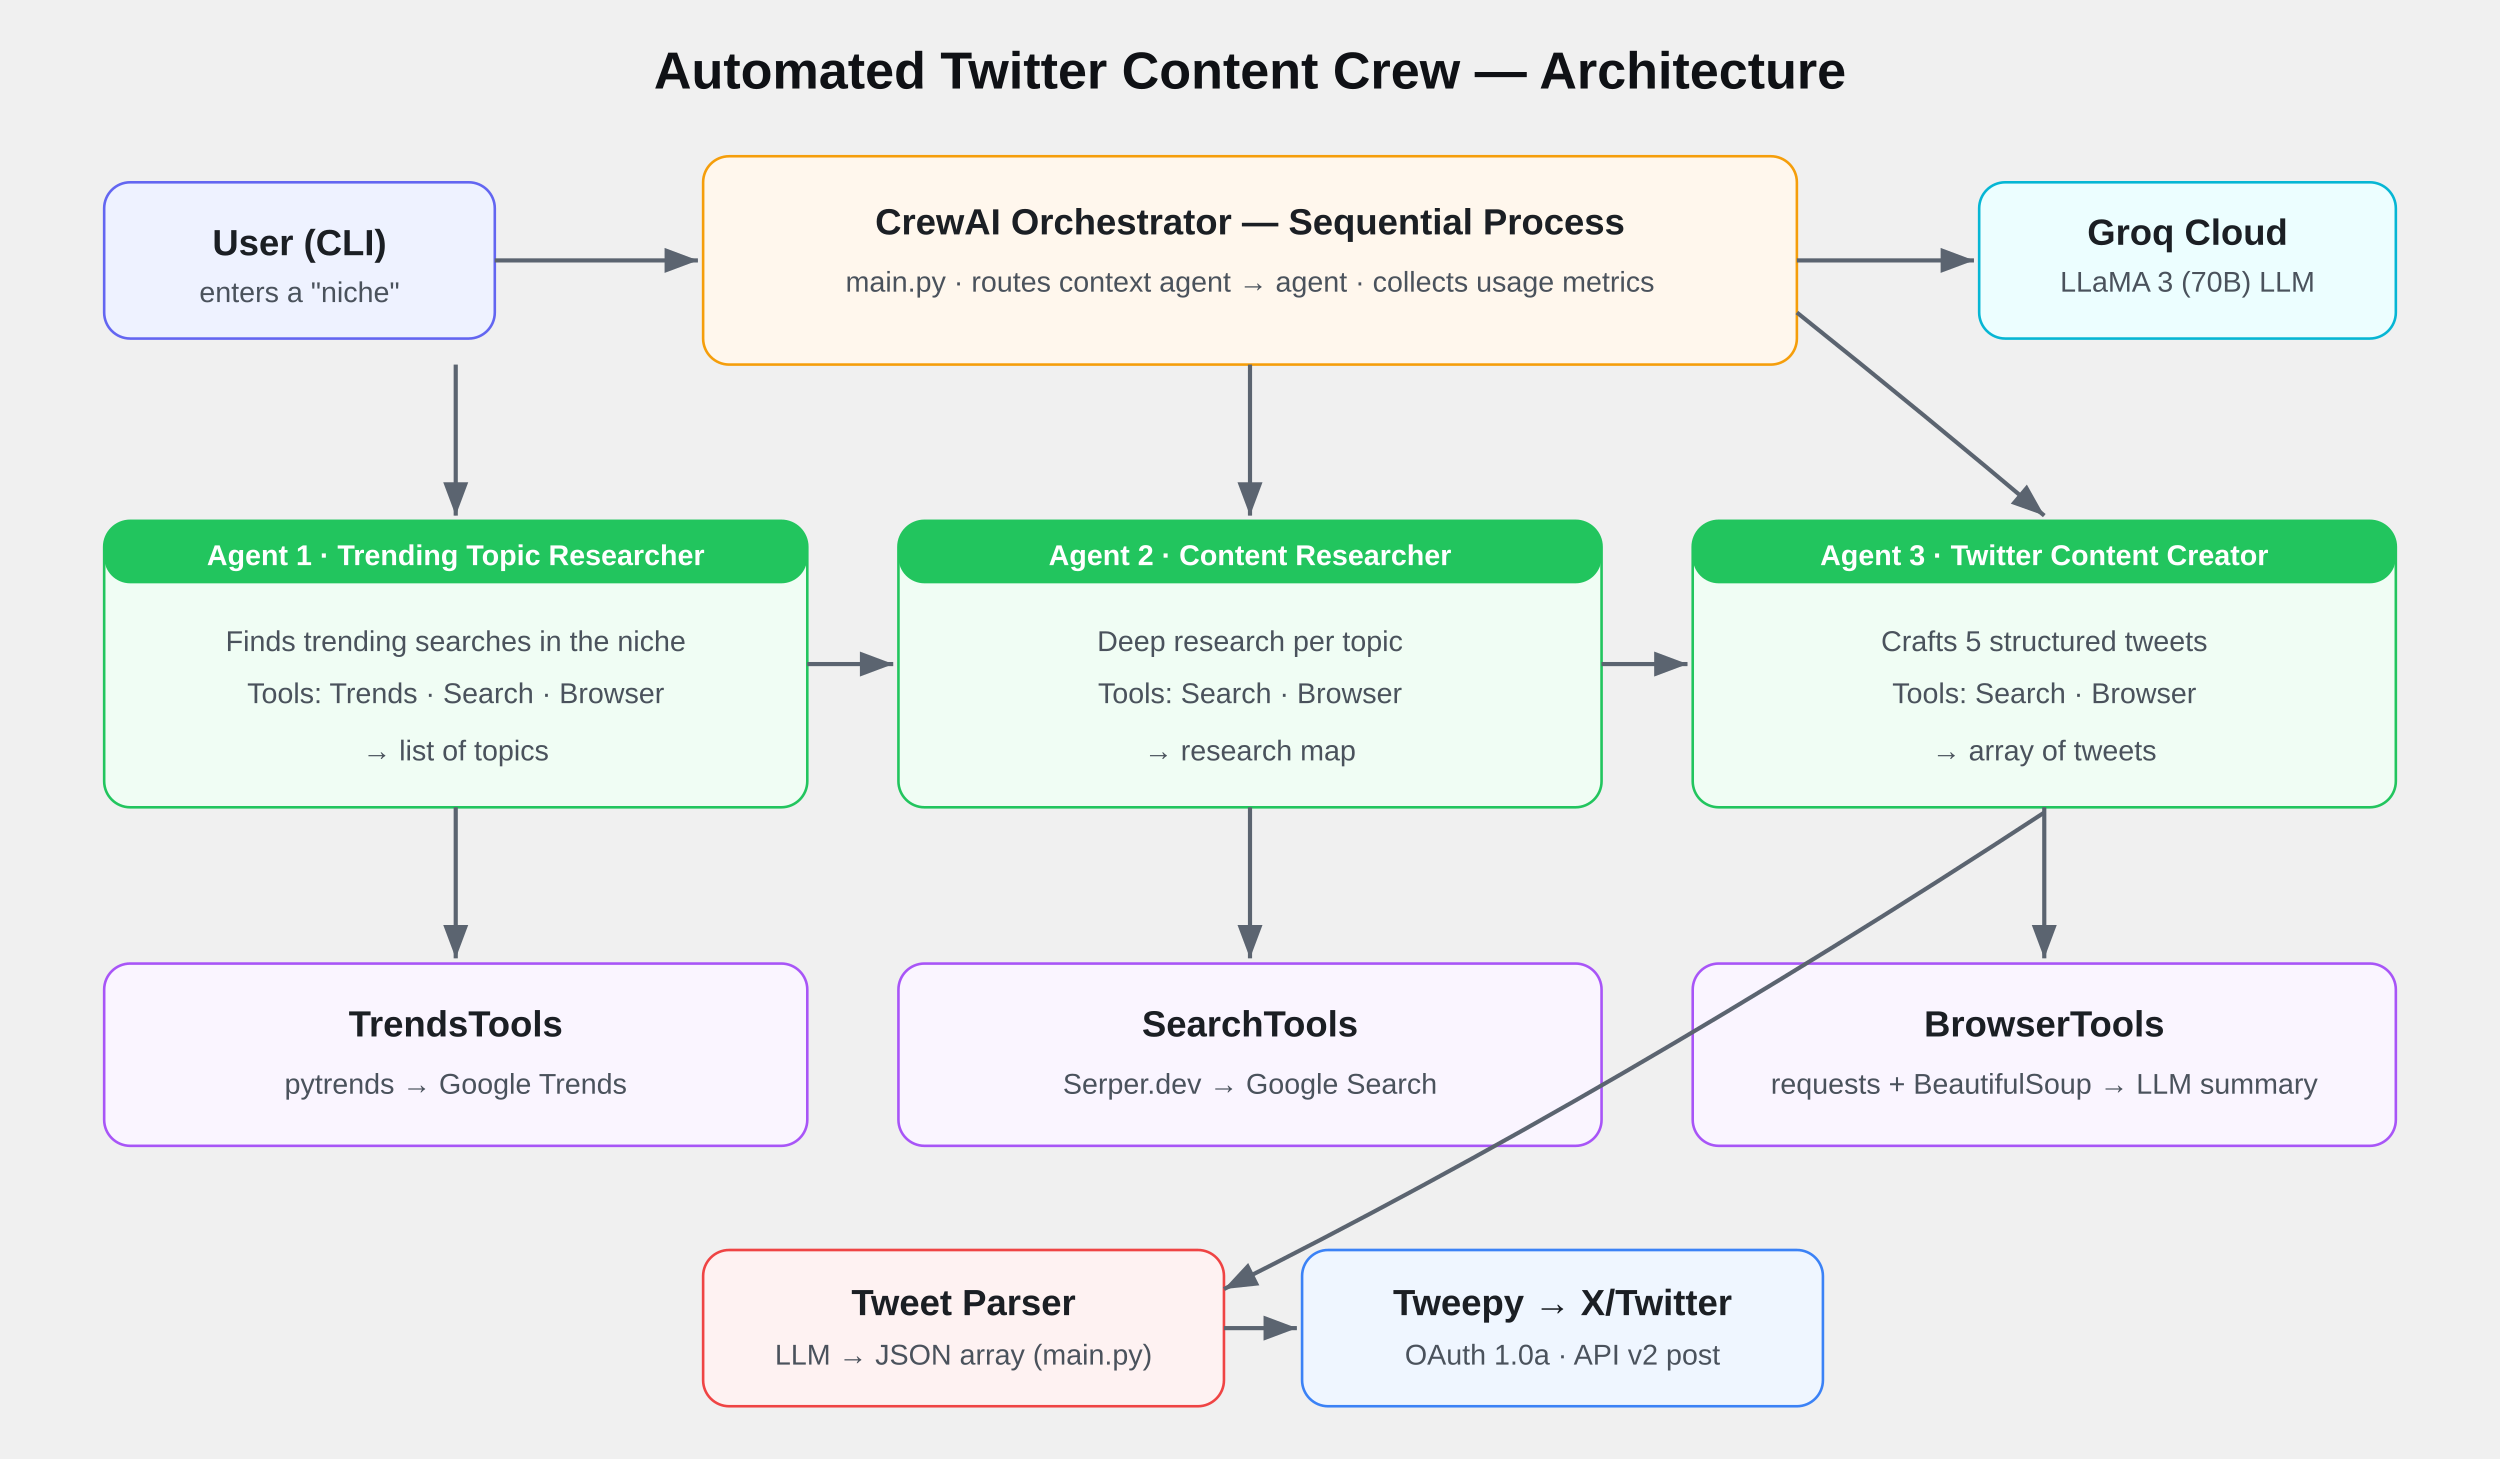
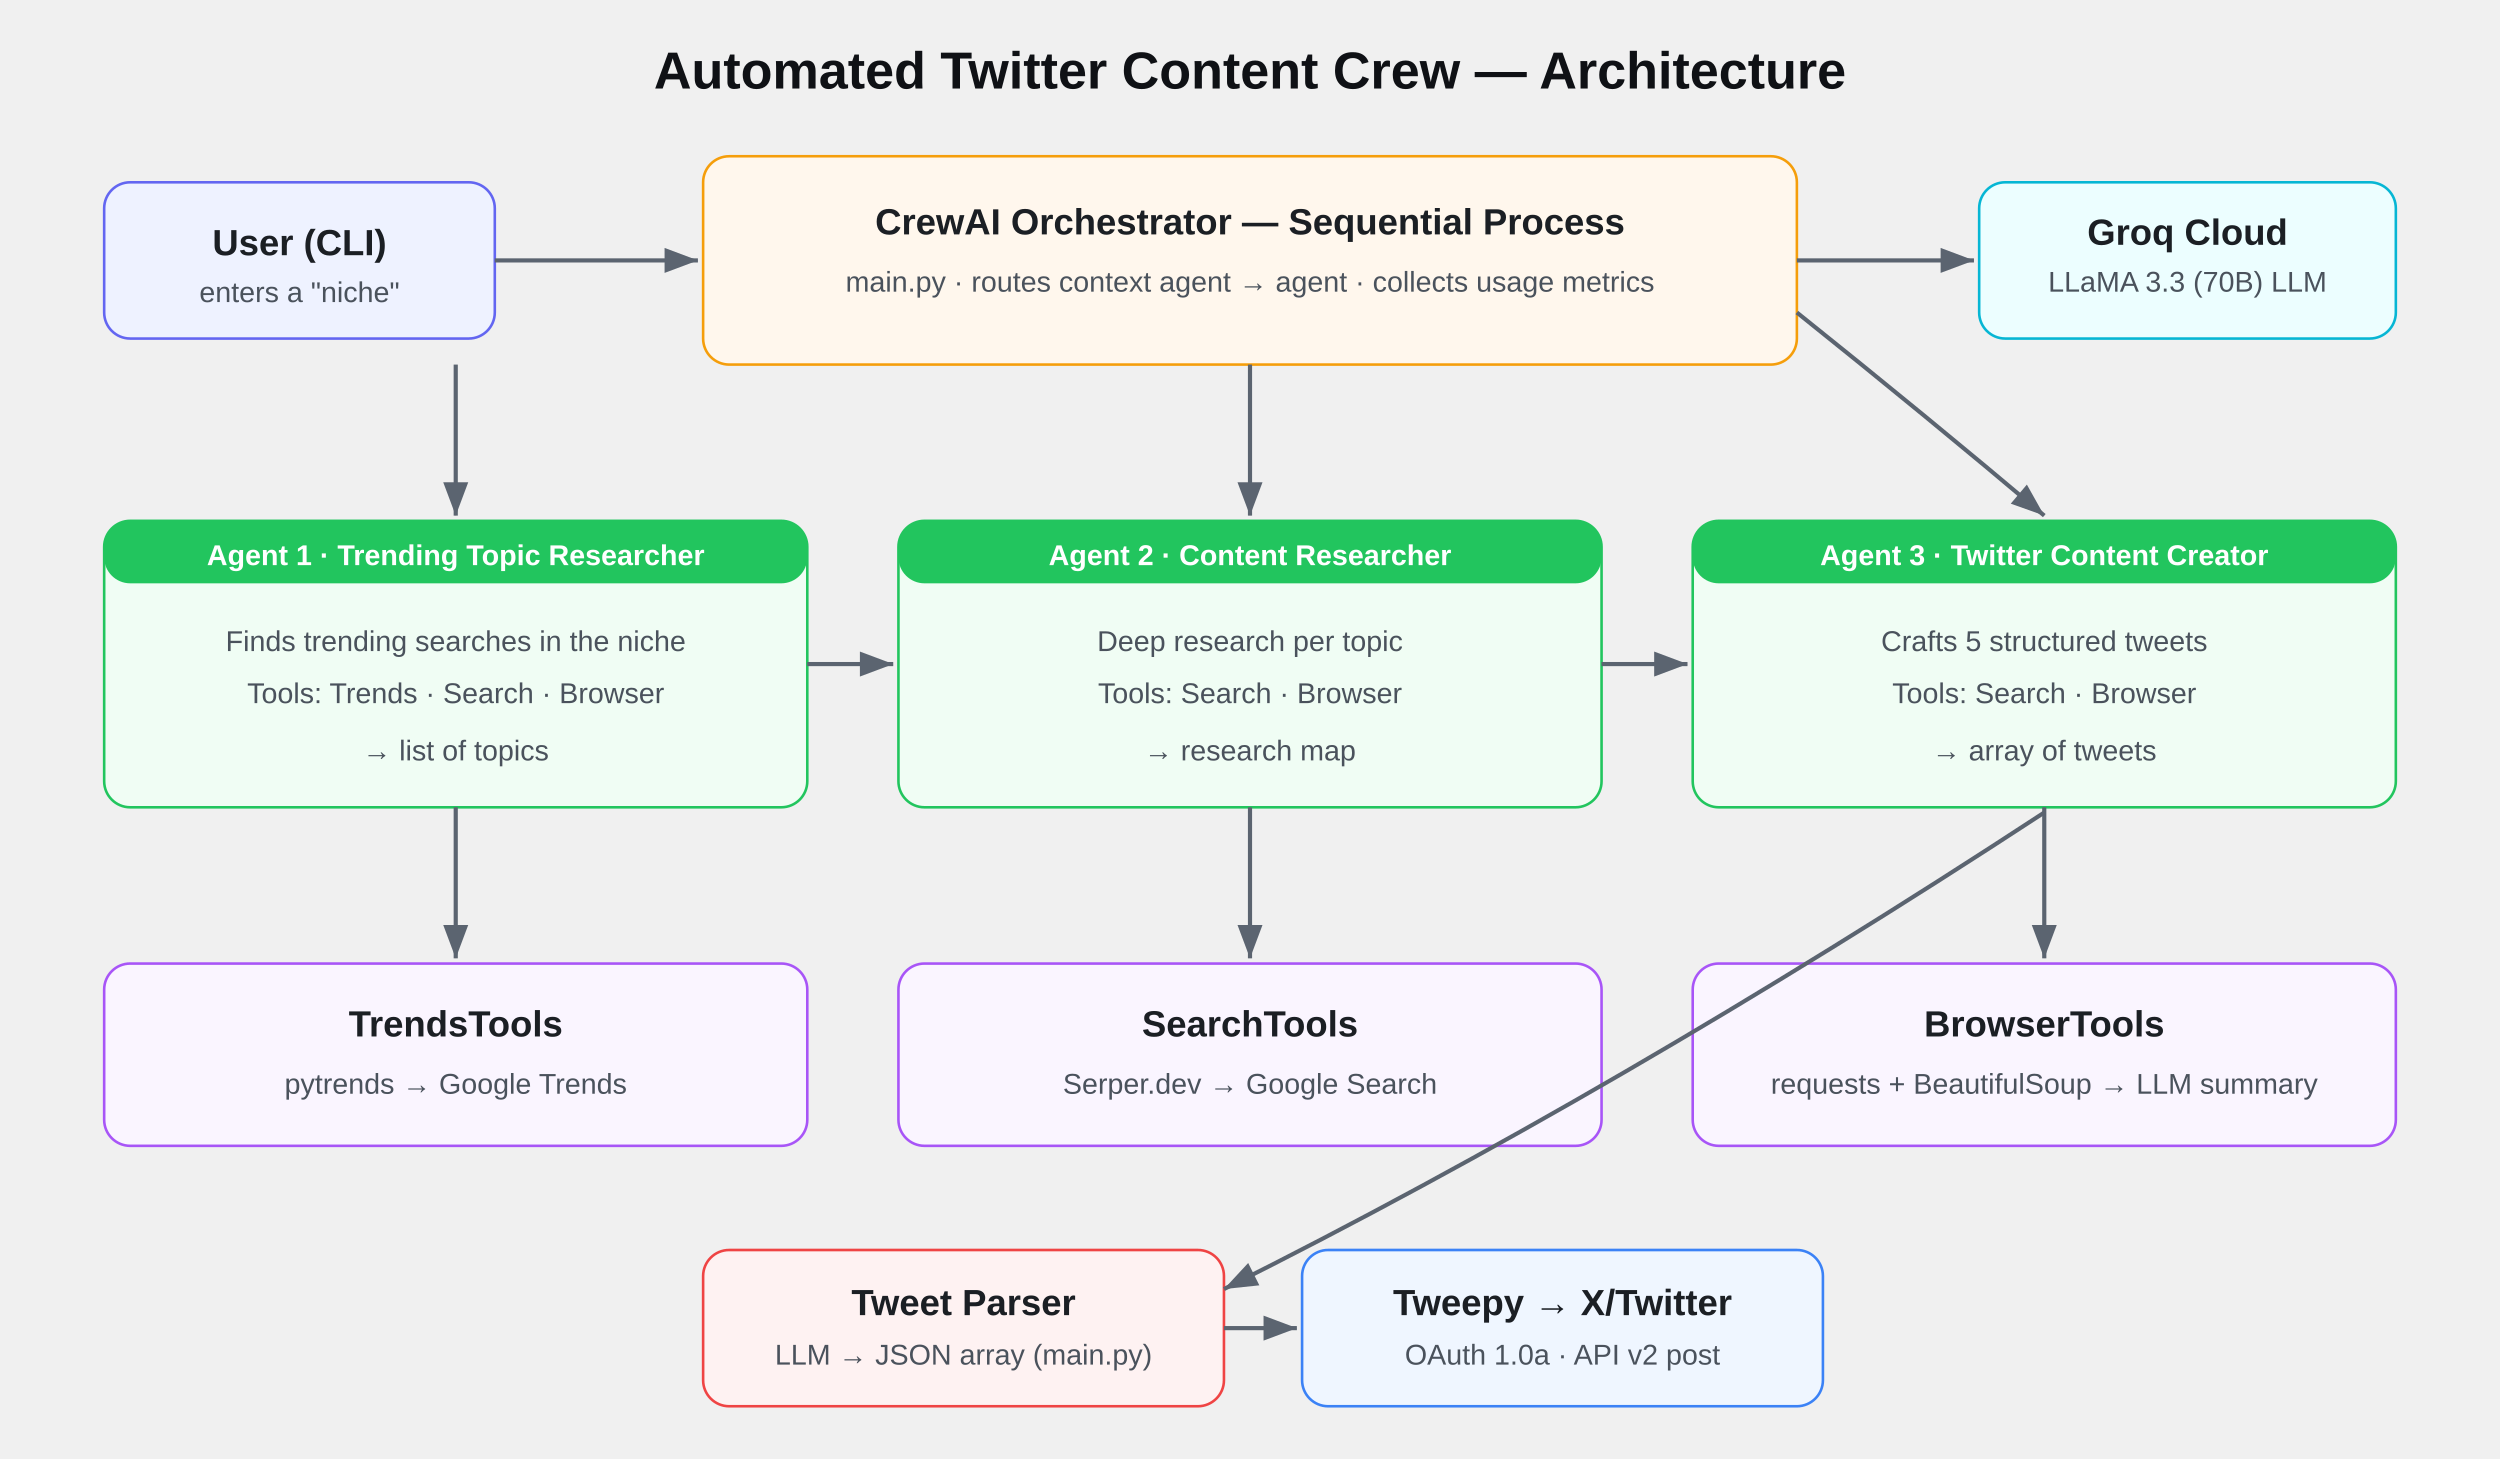
<svg xmlns="http://www.w3.org/2000/svg" viewBox="0 0 960 560" font-family="Segoe UI, Arial, sans-serif">
  <defs>
    <marker id="arrow" markerWidth="10" markerHeight="10" refX="8" refY="3" orient="auto" markerUnits="strokeWidth">
      <path d="M0,0 L8,3 L0,6 Z" fill="#5b6470" />
    </marker>
    <style>
      .box{rx:10;ry:10;stroke-width:1.5;}
      .lbl{font-size:14px;font-weight:600;fill:#1b1f24;}
      .sub{font-size:11px;fill:#4a525c;}
      .tag{font-size:11px;font-weight:600;fill:#fff;}
      .edge{stroke:#5b6470;stroke-width:1.6;fill:none;marker-end:url(#arrow);}
      .title{font-size:20px;font-weight:700;fill:#0f1115;}
    </style>
  </defs>
  <text x="480" y="34" text-anchor="middle" class="title">Automated Twitter Content Crew — Architecture</text>
  <rect x="40" y="70" width="150" height="60" rx="10" fill="#eef2ff" stroke="#6366f1" />
  <text x="115" y="98" text-anchor="middle" class="lbl">User (CLI)</text>
  <text x="115" y="116" text-anchor="middle" class="sub">enters a "niche"</text>
  <rect x="270" y="60" width="420" height="80" rx="10" fill="#fff7ed" stroke="#f59e0b" />
  <text x="480" y="90" text-anchor="middle" class="lbl">CrewAI Orchestrator — Sequential Process</text>
  <text x="480" y="112" text-anchor="middle" class="sub">main.py · routes context agent → agent · collects usage metrics</text>
  <rect x="760" y="70" width="160" height="60" rx="10" fill="#ecfeff" stroke="#06b6d4" />
  <text x="840" y="94" text-anchor="middle" class="lbl">Groq Cloud</text>
-   <text x="840" y="112" text-anchor="middle" class="sub">LLaMA 3 (70B) LLM</text>
+   <text x="840" y="112" text-anchor="middle" class="sub">LLaMA 3.3 (70B) LLM</text>
  <rect x="40" y="200" width="270" height="110" rx="10" fill="#f0fdf4" stroke="#22c55e" />
  <rect x="40" y="200" width="270" height="24" rx="10" fill="#22c55e" />
  <text x="175" y="217" text-anchor="middle" class="tag">Agent 1 · Trending Topic Researcher</text>
  <text x="175" y="250" text-anchor="middle" class="sub">Finds trending searches in the niche</text>
  <text x="175" y="270" text-anchor="middle" class="sub">Tools: Trends · Search · Browser</text>
  <text x="175" y="292" text-anchor="middle" class="sub">→ list of topics</text>
  <rect x="345" y="200" width="270" height="110" rx="10" fill="#f0fdf4" stroke="#22c55e" />
  <rect x="345" y="200" width="270" height="24" rx="10" fill="#22c55e" />
  <text x="480" y="217" text-anchor="middle" class="tag">Agent 2 · Content Researcher</text>
  <text x="480" y="250" text-anchor="middle" class="sub">Deep research per topic</text>
  <text x="480" y="270" text-anchor="middle" class="sub">Tools: Search · Browser</text>
  <text x="480" y="292" text-anchor="middle" class="sub">→ research map</text>
  <rect x="650" y="200" width="270" height="110" rx="10" fill="#f0fdf4" stroke="#22c55e" />
  <rect x="650" y="200" width="270" height="24" rx="10" fill="#22c55e" />
  <text x="785" y="217" text-anchor="middle" class="tag">Agent 3 · Twitter Content Creator</text>
  <text x="785" y="250" text-anchor="middle" class="sub">Crafts 5 structured tweets</text>
  <text x="785" y="270" text-anchor="middle" class="sub">Tools: Search · Browser</text>
  <text x="785" y="292" text-anchor="middle" class="sub">→ array of tweets</text>
  <rect x="40" y="370" width="270" height="70" rx="10" fill="#faf5ff" stroke="#a855f7" />
  <text x="175" y="398" text-anchor="middle" class="lbl">TrendsTools</text>
  <text x="175" y="420" text-anchor="middle" class="sub">pytrends → Google Trends</text>
  <rect x="345" y="370" width="270" height="70" rx="10" fill="#faf5ff" stroke="#a855f7" />
  <text x="480" y="398" text-anchor="middle" class="lbl">SearchTools</text>
  <text x="480" y="420" text-anchor="middle" class="sub">Serper.dev → Google Search</text>
  <rect x="650" y="370" width="270" height="70" rx="10" fill="#faf5ff" stroke="#a855f7" />
  <text x="785" y="398" text-anchor="middle" class="lbl">BrowserTools</text>
  <text x="785" y="420" text-anchor="middle" class="sub">requests + BeautifulSoup → LLM summary</text>
  <rect x="270" y="480" width="200" height="60" rx="10" fill="#fef2f2" stroke="#ef4444" />
  <text x="370" y="505" text-anchor="middle" class="lbl">Tweet Parser</text>
  <text x="370" y="524" text-anchor="middle" class="sub">LLM → JSON array (main.py)</text>
  <rect x="500" y="480" width="200" height="60" rx="10" fill="#eff6ff" stroke="#3b82f6" />
  <text x="600" y="505" text-anchor="middle" class="lbl">Tweepy → X/Twitter</text>
  <text x="600" y="524" text-anchor="middle" class="sub">OAuth 1.0a · API v2 post</text>
  <path class="edge" d="M190,100 L268,100" />
  <path class="edge" d="M690,100 L758,100" />
  <path class="edge" d="M175,140 L175,198" />
  <path class="edge" d="M480,140 L480,198" />
  <path class="edge" d="M690,120 Q740,160 785,198" />
  <path class="edge" d="M310,255 L343,255" />
  <path class="edge" d="M615,255 L648,255" />
  <path class="edge" d="M175,310 L175,368" />
  <path class="edge" d="M480,310 L480,368" />
  <path class="edge" d="M785,310 L785,368" />
  <path class="edge" d="M785,312 Q620,420 470,495" />
  <path class="edge" d="M470,510 L498,510" />
</svg>
